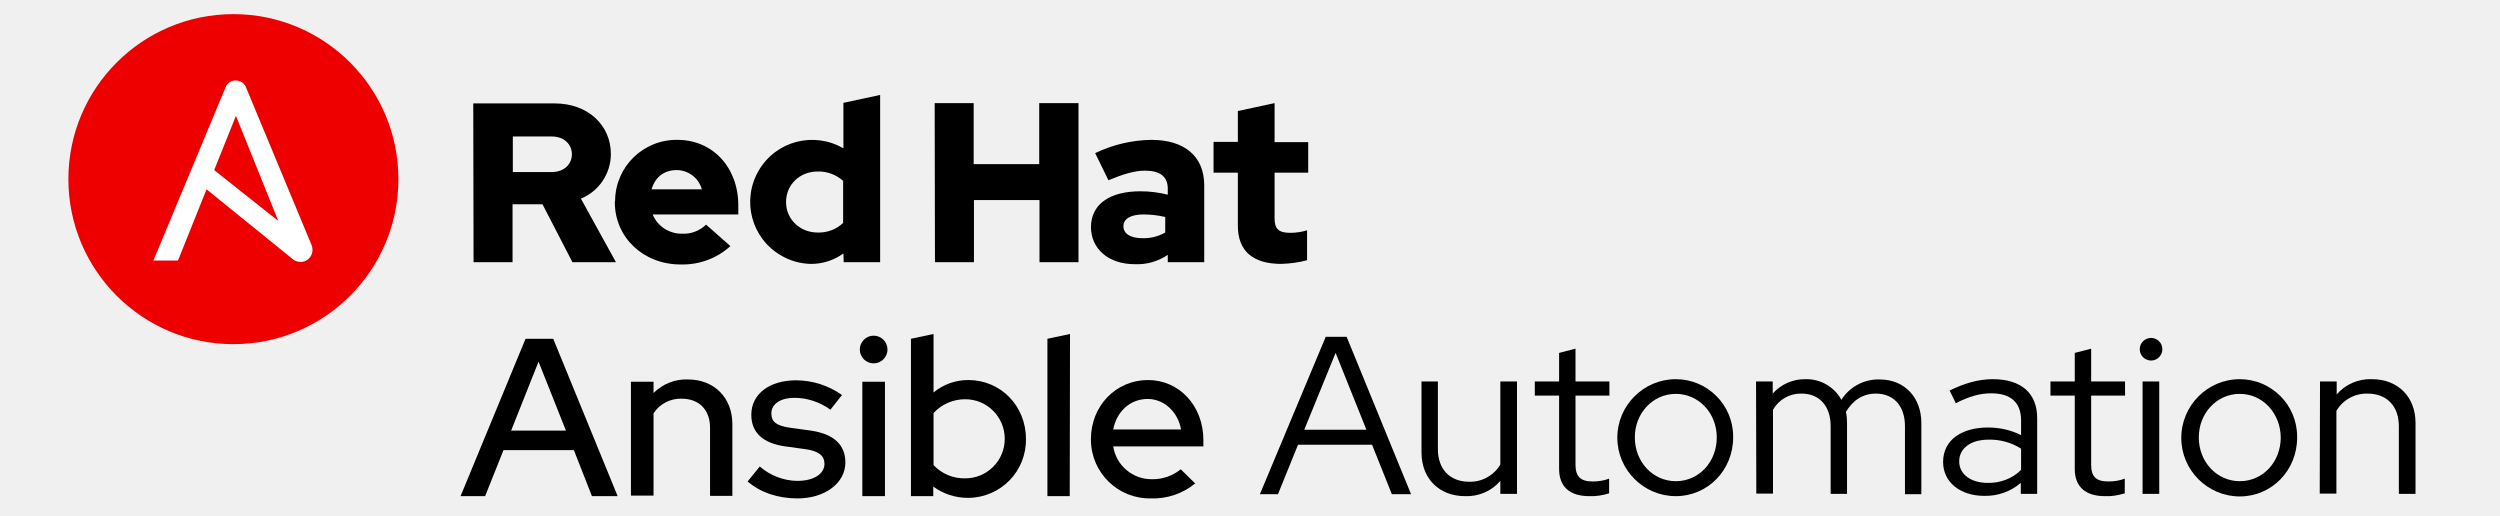
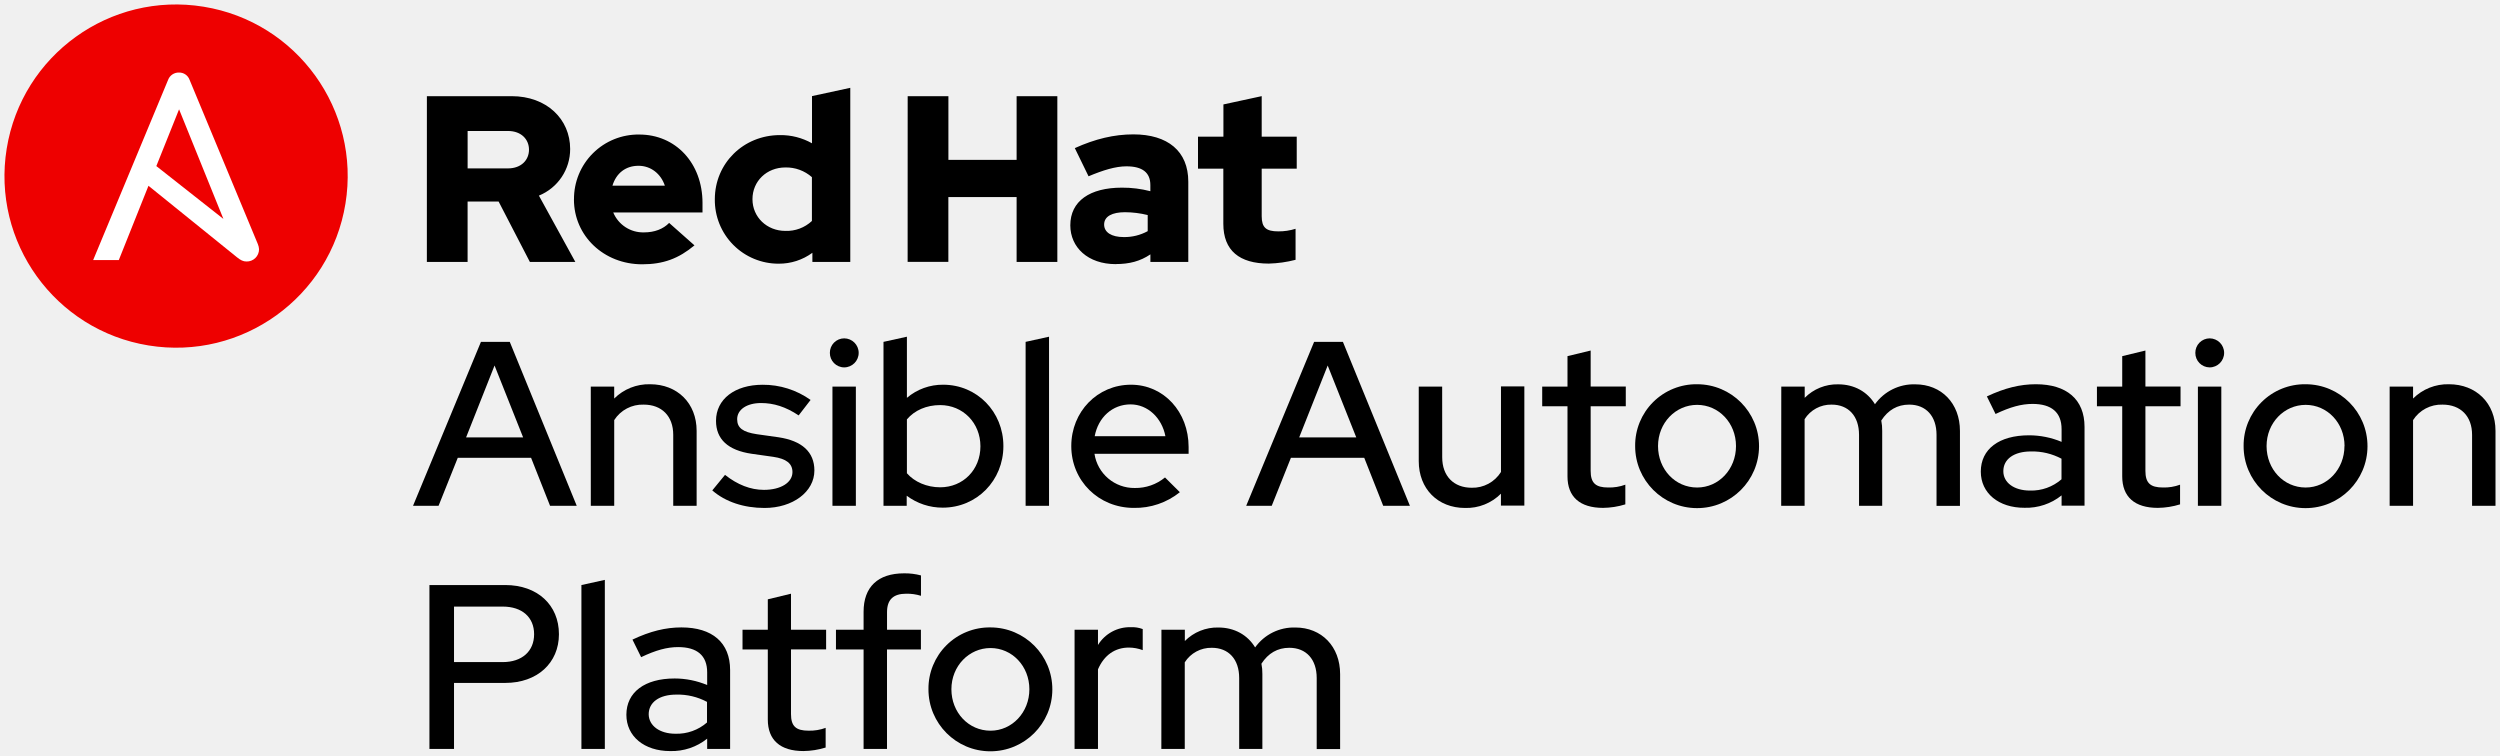
- <svg xmlns="http://www.w3.org/2000/svg" version="1.1" id="Layer_1" x="0px" y="0px" viewBox="0 0 884.8 182.5" style="enable-background:new 0 0 884.8 182.5;" xml:space="preserve">
-   <style type="text/css">
- 	.st0{fill:#EE0000;}
- 	.st1{fill:#FFFFFF;}
- </style>
-   <path d="M186,119.9h9.8l22.8,55.7h-9.1l-6.4-16.3h-24.9l-6.5,16.3H163L186,119.9z M200.3,152.4l-9.7-24.4l-9.7,24.4H200.3z" />
-   <path d="M223.3,135.1h8v4c3.2-3.2,7.6-5,12.2-4.8c9.3,0,15.7,6.5,15.7,15.8v25.4h-7.9v-24.1c0-6.3-3.8-10.3-10.1-10.3  c-4-0.1-7.8,1.9-9.9,5.2v29.1h-8V135.1z" />
-   <path d="M268.9,165.1c3.7,3.2,8.3,5,13.2,5.1c6.4,0,9.7-2.8,9.7-6c0-2.9-2-4.5-6.5-5.2l-7.3-1c-8-1.1-12.1-4.9-12.1-11.2  c0-7.4,6.5-12.2,15.8-12.2c5.8,0,11.5,1.8,16.3,5.2l-4.1,5.2c-3.7-2.7-8.2-4.2-12.8-4.2c-4.7,0-8.1,2.1-8.1,5.5  c0,3.1,1.9,4.4,6.7,5.1l7.3,1c8.2,1.2,12.2,5.1,12.2,11.3c0,7.3-7.3,12.7-16.9,12.7c-6.8,0-13.1-2-17.7-6L268.9,165.1z" />
-   <path d="M304.3,123.7c0-2.7,2.2-4.9,4.9-4.9c2.7,0,4.9,2.2,4.9,4.9s-2.2,4.9-4.9,4.9l0,0C306.5,128.6,304.3,126.4,304.3,123.7z   M313.2,175.6h-8v-40.5h8V175.6z" />
-   <path d="M342.5,176.2c-4.4,0-8.7-1.4-12.2-4v3.4h-7.9v-55.7l8-1.7v20.7c3.5-2.9,7.8-4.4,12.3-4.4c11.5,0,20.4,9.2,20.4,20.8  c0.2,11.4-8.8,20.7-20.2,20.9C342.8,176.2,342.6,176.2,342.5,176.2z M330.4,146.2v18.4c2.9,3.1,7,4.8,11.2,4.7c7.7,0,14-6.2,14-14  c0-7.7-6.2-14-14-14C337.4,141.3,333.3,143,330.4,146.2L330.4,146.2z" />
-   <path d="M378.6,175.6h-7.9v-55.7l8-1.7L378.6,175.6z" />
-   <path d="M406.3,134.5c11.1,0,19.6,9.2,19.6,21.2v2.3H394c1,6.7,6.9,11.7,13.7,11.6c3.7,0.1,7.3-1.2,10.2-3.5l5.1,5  c-4.4,3.6-10,5.5-15.7,5.3c-11.5,0.2-21-8.9-21.2-20.5c0-0.2,0-0.3,0-0.5C386.1,143.7,394.9,134.5,406.3,134.5z M394,152h24  c-1.1-6.2-6-10.8-11.8-10.8C400,141.2,395.2,145.6,394,152z" />
-   <path d="M469.2,119.2h7.4l22.8,55.7h-6.8l-7-17.5h-26.2l-7.1,17.5h-6.4L469.2,119.2z M483.6,152.1l-10.9-27.2l-11.1,27.2H483.6z" />
-   <path d="M508.9,159c0,7,4.2,11.5,11.1,11.5c4.5,0.1,8.7-2.2,11-6.1V135h5.9v39.8H531v-4.6c-3.1,3.6-7.7,5.6-12.5,5.4  c-9.2,0-15.4-6.3-15.4-15.4V135h5.8V159z" />
-   <path d="M551.8,140h-8.6v-5h8.6v-10.1l5.8-1.5V135h12v5h-12v24.4c0,4.3,1.8,6,6.1,6c2,0,4-0.3,5.8-1v5.2c-2.3,0.7-4.6,1.1-7,1  c-7,0-10.7-3.4-10.7-9.6L551.8,140z" />
-   <path d="M593.1,134.2c11.2,0,20.3,9.1,20.3,20.3c0,0.1,0,0.2,0,0.3c0,11.6-9,20.8-20.3,20.8c-11.4,0-20.7-9.3-20.7-20.7  C572.4,143.5,581.7,134.2,593.1,134.2L593.1,134.2z M593.1,139.4c-8.1,0-14.5,6.8-14.5,15.4c0,8.7,6.4,15.5,14.5,15.5  c8.2,0,14.5-6.8,14.5-15.5C607.6,146.2,601.2,139.4,593.1,139.4L593.1,139.4z" />
-   <path d="M621.5,135h5.9v4.3c2.9-3.3,7.2-5.2,11.7-5.1c5.2-0.1,10.1,2.7,12.6,7.3c2.9-4.6,8.1-7.4,13.6-7.2c8.7,0,14.7,6.3,14.7,15.4  v25.2h-5.8v-24.1c0-7-3.9-11.5-10.3-11.5c-4.5,0-8.1,2.3-10.6,6.5c0.3,1.2,0.4,2.5,0.4,3.8v25.2h-5.8v-24c0-7-3.9-11.5-10.3-11.5  c-4.2-0.1-8,2.1-10.1,5.7v29.7h-5.9L621.5,135z" />
-   <path d="M687.7,163.5c0-8.1,7-12.2,15.9-12.2c4.1,0,8.1,0.9,11.7,2.7v-5.2c0-6.4-3.7-9.6-10.6-9.6c-4.1,0-8,1.2-12.5,3.5l-2.2-4.5  c5.2-2.5,10-4,15.3-4c10,0,15.7,4.9,15.7,13.8v26.8h-5.8v-3.9c-3.6,3.1-8.2,4.7-12.9,4.6C693.8,175.5,687.7,170.7,687.7,163.5z   M703.5,170.9c4.4,0.1,8.7-1.5,11.8-4.6v-7.5c-3.4-2.2-7.5-3.3-11.5-3.2c-6.1,0-10.4,2.9-10.4,7.7  C693.4,168,697.7,170.9,703.5,170.9z" />
-   <path d="M734.3,140h-8.6v-5h8.6v-10.1l5.8-1.5V135h12v5h-12v24.4c0,4.3,1.7,6,6.1,6c2,0,4-0.3,5.8-1v5.2c-2.3,0.7-4.6,1.1-7,1  c-7,0-10.7-3.4-10.7-9.6L734.3,140z" />
-   <path d="M757.3,123.4c0.1-2.2,2-3.9,4.2-3.8c2,0.1,3.7,1.7,3.8,3.8l0,0c0.1,2.2-1.6,4.1-3.8,4.2c-2.2,0.1-4.1-1.6-4.2-3.8  C757.3,123.6,757.3,123.5,757.3,123.4z M764.2,174.8h-5.9V135h5.9V174.8z" />
-   <path d="M792.7,134.2c11.2,0,20.3,9.1,20.3,20.3c0,0.1,0,0.2,0,0.4c0,11.6-9,20.8-20.3,20.8c-11.4,0-20.7-9.3-20.7-20.7  C772,143.5,781.3,134.2,792.7,134.2L792.7,134.2z M792.7,139.4c-8.1,0-14.5,6.8-14.5,15.4c0,8.7,6.4,15.5,14.5,15.5  c8.2,0,14.5-6.8,14.5-15.5C807.1,146.2,800.8,139.4,792.7,139.4L792.7,139.4z" />
-   <path d="M821.1,135h5.9v4.6c3.1-3.6,7.7-5.6,12.5-5.4c9.2,0,15.4,6.3,15.4,15.4v25.2H849v-24c0-7-4.2-11.5-11.1-11.5  c-4.5-0.1-8.7,2.2-11,6.1v29.3H821L821.1,135z" />
-   <path d="M438.1,79.9c0,9.1,5.5,13.5,15.4,13.5c3.1-0.1,6.1-0.5,9.1-1.3V81.5c-1.9,0.6-3.9,0.9-5.9,0.9c-4.1,0-5.6-1.3-5.6-5.1V61.1  H463V50.3h-11.9V36.5l-13,2.8v10.9h-8.6v10.9h8.6V79.9z M397.6,80.1c0-2.8,2.8-4.2,7.1-4.2c2.6,0,5.2,0.3,7.7,0.9v5.5  c-2.5,1.4-5.3,2.1-8.1,2C400.1,84.3,397.6,82.7,397.6,80.1 M401.6,93.5c4.2,0.2,8.3-1,11.7-3.3v2.6h12.9V65.6  c0-10.3-7-16.1-18.7-16.1c-6.9,0.1-13.7,1.7-19.9,4.7l4.7,9.6c5-2.1,9.2-3.4,12.9-3.4c5.4,0,8.1,2.1,8.1,6.4v2.1  c-3.2-0.8-6.4-1.2-9.7-1.2c-10.9,0-17.5,4.6-17.5,12.8C386.2,87.9,392.1,93.5,401.6,93.5 M330.9,92.8h13.8V70.8h23.2v22h13.8V36.5  h-13.9v21.6h-23.2V36.5h-13.8L330.9,92.8z M278.2,71.5c0-6.1,4.8-10.8,11.2-10.8c3.3-0.1,6.5,1.1,9,3.3v14.9c-2.4,2.3-5.7,3.5-9,3.4  C283.1,82.3,278.2,77.6,278.2,71.5 M298.6,92.8h12.9V33.6l-13,2.8v16.1c-10.5-6.1-23.9-2.6-30,7.9c-6.1,10.5-2.6,23.9,7.9,30  c3.2,1.9,6.8,2.9,10.4,3h0.3c4.1,0,8.1-1.3,11.4-3.7L298.6,92.8z M239.5,60.2c4.1,0,7.8,2.8,8.9,6.8h-17.8  C231.9,62.6,235.1,60.2,239.5,60.2 M217.6,71.6c0,12.4,10.1,22,23.2,22c6.5,0.2,12.9-2.1,17.7-6.5l-8.6-7.6  c-2.3,2.2-5.4,3.4-8.5,3.2c-4.5,0.1-8.7-2.6-10.4-6.8h30.3v-3.2c0-13.5-9.1-23.2-21.5-23.2c-12.1-0.2-22,9.5-22.1,21.5  C217.6,71.2,217.6,71.4,217.6,71.6 M195.2,48.3c4.6,0,7.2,2.9,7.2,6.3s-2.6,6.3-7.2,6.3h-13.7V48.3H195.2z M167.6,92.8h13.8V72.3  H192l10.6,20.5h15.4l-12.4-22.5c6.4-2.6,10.6-8.9,10.6-15.8c0-10.1-8-17.9-19.9-17.9h-28.8L167.6,92.8z" />
-   <circle class="st0" cx="82.6" cy="63.4" r="58.4" />
-   <path class="st1" d="M110.3,86.8L87.1,31c-0.5-1.5-2-2.5-3.6-2.5c-1.6-0.1-3.1,0.9-3.7,2.5L54.3,92.2H63L73.1,67l30,24.3  c0.9,0.9,2,1.4,3.2,1.4c2.3,0.1,4.2-1.8,4.3-4.1c0,0,0,0,0,0v-0.1C110.6,87.9,110.5,87.3,110.3,86.8z M83.5,41l15,37.2L75.8,60.2  L83.5,41z" />
+ <svg xmlns="http://www.w3.org/2000/svg" id="Logos" viewBox="0 0 1110.31 335.67">
+   <defs>
+     <style>.cls-1{fill:#e00;}.cls-2{fill:#fff;}</style>
+   </defs>
+   <path d="M213.6,151.83h12.8l29.74,72.8H244.29l-8.43-21.32H203.31l-8.53,21.32H183.44Zm18.73,42.43-12.69-31.93L207,194.26Z" />
+   <path d="M262.38,171.69h10.4V177a21.81,21.81,0,0,1,15.91-6.35c12.17,0,20.7,8.43,20.7,20.7v33.28H299V193.12c0-8.32-5.1-13.42-13.11-13.42a14.94,14.94,0,0,0-13.1,6.87v38.06h-10.4Z" />
+   <path d="M322,210.9c5.51,4.37,11.34,6.66,17.26,6.66,7.49,0,12.69-3.22,12.69-7.9,0-3.75-2.7-5.93-8.53-6.77l-9.56-1.35C323.32,200,318,195.09,318,186.88c0-9.57,8.32-16,20.69-16A36.31,36.31,0,0,1,360,177.62l-5.3,6.87C348.91,180.64,343.6,179,338,179c-6.35,0-10.61,2.92-10.61,7.18,0,3.85,2.49,5.72,8.73,6.66l9.57,1.35c10.51,1.56,16,6.55,16,14.77,0,9.46-9.57,16.64-22.15,16.64-9.16,0-17.37-2.71-23.2-7.8Z" />
+   <path d="M368.56,156.72a6.39,6.39,0,0,1,6.35-6.45,6.45,6.45,0,0,1,0,12.9A6.4,6.4,0,0,1,368.56,156.72Zm11.55,67.91h-10.4V171.69h10.4Z" />
+   <path d="M418.69,225.46a26.48,26.48,0,0,1-16-5.3v4.47H392.38v-72.8l10.4-2.29v27.15a24.47,24.47,0,0,1,16.12-5.83c15,0,26.73,12,26.73,27.25S433.87,225.46,418.69,225.46Zm-15.91-39.21v23.93c3.32,3.84,8.84,6.24,14.76,6.24,10.2,0,17.89-7.8,17.89-18.21s-7.8-18.3-17.89-18.3C411.51,179.91,406.21,182.2,402.78,186.25Z" />
+   <path d="M465.9,224.63H455.5v-72.8l10.4-2.29Z" />
+   <path d="M503.55,225.57c-15.6,0-27.77-12-27.77-27.46,0-15.29,11.65-27.25,26.52-27.25,14.56,0,25.59,12.07,25.59,27.67v3H486.08A17.86,17.86,0,0,0,504,216.73a20.57,20.57,0,0,0,13.41-4.68L524,218.6A31.6,31.6,0,0,1,503.55,225.57Zm-17.37-31.83h31.41c-1.56-8.11-7.8-14.14-15.49-14.14C494.09,179.6,487.74,185.32,486.18,193.74Z" />
+   <path d="M583.63,151.83h12.79l29.75,72.8H614.31l-8.42-21.32H573.33l-8.52,21.32H553.47Zm18.72,42.43-12.69-31.93L577,194.26Z" />
+   <path d="M640.52,203.1c0,8.32,5.09,13.52,13.1,13.52a14.86,14.86,0,0,0,13-7v-38H677v52.94h-10.4v-5.3a21.62,21.62,0,0,1-15.91,6.34c-12.17,0-20.59-8.53-20.59-20.8V171.69h10.4Z" />
+   <path d="M696.16,180.43H684.93v-8.74h11.23V158.17l10.29-2.49v16h15.6v8.74h-15.6v28.71c0,5.4,2.19,7.38,7.8,7.38a20.37,20.37,0,0,0,7.6-1.25V224a34.66,34.66,0,0,1-9.88,1.56c-10.3,0-15.81-4.89-15.81-14Z" />
+   <path d="M753.77,170.65a27.51,27.51,0,1,1-27.56,27.46A27.17,27.17,0,0,1,753.77,170.65ZM771,198.11c0-10.3-7.7-18.3-17.27-18.3s-17.36,8-17.36,18.3,7.59,18.41,17.36,18.41C763.34,216.52,771,208.41,771,198.11Z" />
+   <path d="M791.11,171.69h10.4v5a20.28,20.28,0,0,1,14.87-6c7.18,0,13,3.33,16.33,8.84a21.22,21.22,0,0,1,17.89-8.84c11.65,0,19.86,8.43,19.86,20.7v33.28h-10.4V193.12c0-8.32-4.68-13.42-12.16-13.42-5.21,0-9.37,2.39-12.38,7.07a22.24,22.24,0,0,1,.41,4.58v33.28H825.64V193.12c0-8.32-4.68-13.42-12.17-13.42a13.88,13.88,0,0,0-12,6.45v38.48h-10.4Z" />
+   <path d="M879.72,209.45c0-10,8.11-16.12,21.42-16.12a37.45,37.45,0,0,1,14.46,2.91v-5.62c0-7.49-4.48-11.23-12.9-11.23-4.89,0-9.88,1.35-16.43,4.47l-3.85-7.8c7.9-3.74,14.77-5.41,21.74-5.41,13.73,0,21.63,6.76,21.63,18.93v35H915.6v-4.57a25.15,25.15,0,0,1-16.44,5.51C887.62,225.57,879.72,219,879.72,209.45Zm21.84,8.42a20.37,20.37,0,0,0,14-5v-9.15A27.45,27.45,0,0,0,902,200.5c-7.59,0-12.27,3.44-12.27,8.74C889.7,214.34,894.48,217.87,901.56,217.87Z" />
+   <path d="M942.53,180.43H931.3v-8.74h11.23V158.17l10.3-2.49v16h15.6v8.74h-15.6v28.71c0,5.4,2.18,7.38,7.8,7.38a20.35,20.35,0,0,0,7.59-1.25V224a34.66,34.66,0,0,1-9.88,1.56c-10.29,0-15.81-4.89-15.81-14Z" />
+   <path d="M975,156.72a6.39,6.39,0,0,1,6.34-6.45,6.45,6.45,0,0,1,0,12.9A6.4,6.4,0,0,1,975,156.72Zm11.54,67.91h-10.4V171.69h10.4Z" />
+   <path d="M1024,170.65a27.51,27.51,0,1,1-27.56,27.46A27.17,27.17,0,0,1,1024,170.65Zm17.27,27.46c0-10.3-7.7-18.3-17.27-18.3s-17.36,8-17.36,18.3,7.59,18.41,17.36,18.41C1033.53,216.52,1041.23,208.41,1041.23,198.11Z" />
+   <path d="M1061.3,171.69h10.4V177a21.81,21.81,0,0,1,15.91-6.35c12.17,0,20.7,8.43,20.7,20.7v33.28h-10.4V193.12c0-8.32-5.1-13.42-13.11-13.42a14.94,14.94,0,0,0-13.1,6.87v38.06h-10.4Z" />
+   <path d="M190.72,259.83h33.7c14.25,0,23.82,8.84,23.82,21.84,0,12.79-9.67,21.63-23.82,21.63H201.64v29.33H190.72Zm10.92,9.57v24.65h21.64c8.53,0,13.93-4.79,13.93-12.38s-5.4-12.27-13.93-12.27Z" />
+   <path d="M268.62,332.63h-10.4v-72.8l10.4-2.29Z" />
+   <path d="M278.19,317.45c0-10,8.11-16.12,21.42-16.12a37.41,37.41,0,0,1,14.46,2.91v-5.62c0-7.49-4.47-11.23-12.9-11.23-4.89,0-9.88,1.35-16.43,4.47l-3.85-7.8c7.9-3.74,14.77-5.41,21.74-5.41,13.73,0,21.63,6.76,21.63,18.93v35.05H314.07v-4.57a25.14,25.14,0,0,1-16.43,5.51C286.09,333.57,278.19,327,278.19,317.45ZM300,325.87a20.37,20.37,0,0,0,14-5v-9.15a27.45,27.45,0,0,0-13.63-3.23c-7.59,0-12.27,3.44-12.27,8.74C288.17,322.34,293,325.87,300,325.87Z" />
+   <path d="M341,288.43H329.77v-8.74H341V266.17l10.3-2.49v16h15.6v8.74H351.3v28.71c0,5.4,2.18,7.38,7.8,7.38a20.35,20.35,0,0,0,7.59-1.25V332a34.66,34.66,0,0,1-9.88,1.56c-10.29,0-15.81-4.89-15.81-14Z" />
+   <path d="M383.54,279.69v-8c0-11,6.34-17.06,18-17.06a27.45,27.45,0,0,1,7.49.93v9.05a21,21,0,0,0-6.55-.93c-5.72,0-8.53,2.6-8.53,8.21v7.8H409v8.74H393.94v44.2h-10.4v-44.2H371.27v-8.74Z" />
+   <path d="M439.91,278.65a27.51,27.51,0,1,1-27.56,27.46A27.17,27.17,0,0,1,439.91,278.65Zm17.26,27.46c0-10.3-7.7-18.3-17.26-18.3s-17.37,8-17.37,18.3,7.59,18.41,17.37,18.41C449.47,324.52,457.17,316.41,457.17,306.11Z" />
+   <path d="M477.24,279.69h10.4v6.76a16.59,16.59,0,0,1,14.56-7.9,13.31,13.31,0,0,1,5.31.83v9.36a17.8,17.8,0,0,0-6.14-1.14c-6.14,0-11,3.33-13.73,9.67v35.36h-10.4Z" />
+   <path d="M515.82,279.69h10.4v5a20.32,20.32,0,0,1,14.88-6c7.17,0,13,3.33,16.33,8.84a21.2,21.2,0,0,1,17.88-8.84c11.65,0,19.87,8.43,19.87,20.7v33.28h-10.4V301.12c0-8.32-4.68-13.42-12.17-13.42-5.2,0-9.36,2.39-12.38,7.07a21.57,21.57,0,0,1,.42,4.58v33.28h-10.3V301.12c0-8.32-4.68-13.42-12.17-13.42a13.89,13.89,0,0,0-12,6.45v38.48h-10.4Z" />
+   <path d="M543.31,99.4c0,11.88,7.15,17.67,20.19,17.67a52.59,52.59,0,0,0,11.89-1.68V101.61a24.78,24.78,0,0,1-7.68,1.15c-5.36,0-7.36-1.68-7.36-6.73V74.9h15.56V60.7H560.35v-18l-17,3.68V60.7H532.06V74.9h11.25Zm-52.94.32c0-3.69,3.68-5.47,9.25-5.47a42.6,42.6,0,0,1,10.1,1.26v7.15a21.5,21.5,0,0,1-10.62,2.63c-5.47,0-8.73-2.1-8.73-5.57m5.2,17.56c6,0,10.83-1.26,15.35-4.31v3.36h16.83V80.68c0-13.57-9.15-21-24.4-21-8.52,0-16.93,2-26,6.1l6.1,12.51c6.52-2.73,12-4.42,16.83-4.42,7.05,0,10.62,2.74,10.62,8.31v2.74a49,49,0,0,0-12.62-1.58c-14.3,0-22.93,6-22.93,16.72,0,9.78,7.79,17.25,20.2,17.25m-92.45-1h18.09V87.52H451.5v28.81h18.09V42.71H451.5V71H421.21V42.71H403.12ZM334.19,88.46c0-8,6.31-14.09,14.62-14.09a17.25,17.25,0,0,1,11.78,4.31V98.14a16.37,16.37,0,0,1-11.78,4.41c-8.2,0-14.62-6.1-14.62-14.09m26.61,27.87h16.83V39l-17,3.68V63.64A28.24,28.24,0,0,0,346.39,60c-16.19,0-28.92,12.52-28.92,28.5a28.26,28.26,0,0,0,28.4,28.61,25,25,0,0,0,14.93-4.84Zm-77.19-42.7c5.36,0,9.89,3.47,11.67,8.84H272c1.68-5.58,5.89-8.84,11.57-8.84M254.9,88.57c0,16.19,13.25,28.81,30.29,28.81,9.36,0,16.19-2.52,23.24-8.41L297.18,99c-2.63,2.73-6.52,4.21-11.15,4.21a14.37,14.37,0,0,1-13.67-8.84H312V90.14c0-17.66-11.89-30.39-28.08-30.39a28.57,28.57,0,0,0-29,28.82m-29.34-30.4c6,0,9.36,3.79,9.36,8.31s-3.37,8.31-9.36,8.31H207.68V58.17Zm-36,58.16h18.09V89.51h13.78l13.88,26.82h20.19L239.34,86.88a22.27,22.27,0,0,0,13.88-20.71c0-13.25-10.41-23.46-26-23.46H189.59Z" />
+   <circle class="cls-1" cx="78.21" cy="78.21" r="76.21" transform="translate(-11.55 142.84) rotate(-80.76)" />
+   <path class="cls-2" d="M114.53,108.44l-30.34-73a4.87,4.87,0,0,0-4.69-3.22,5,5,0,0,0-4.83,3.22l-33.3,80.07H52.76l13.18-33,39.33,31.77c1.59,1.28,2.73,1.86,4.21,1.86a5.44,5.44,0,0,0,5.57-5.44A7.07,7.07,0,0,0,114.53,108.44Zm-35-59.89L99.22,97.23,69.43,73.76Z" />
</svg>
